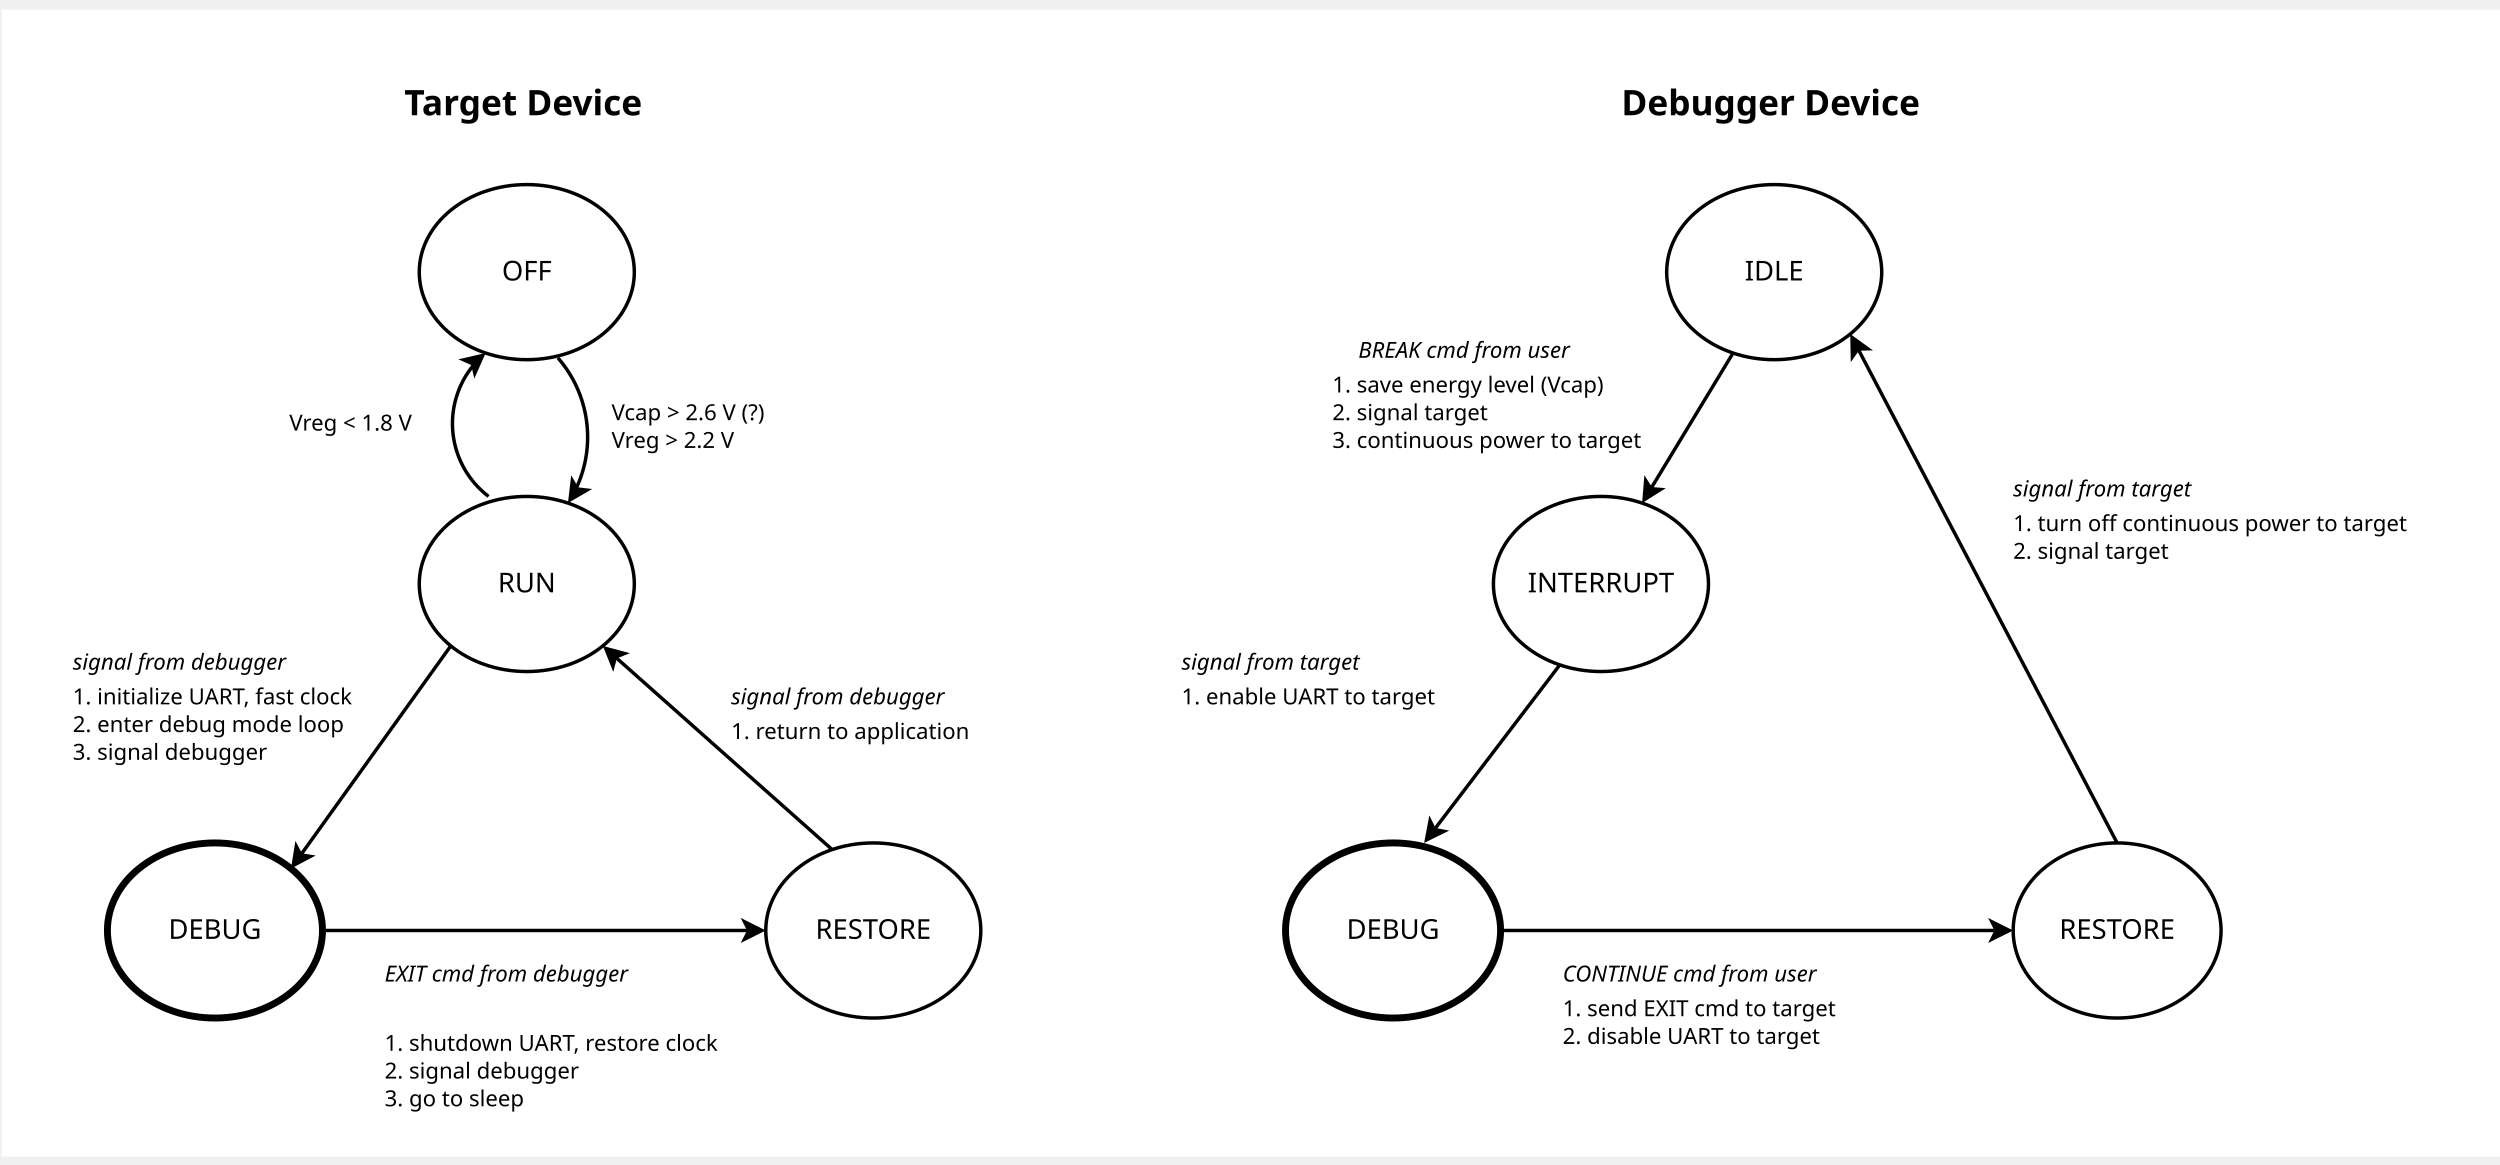
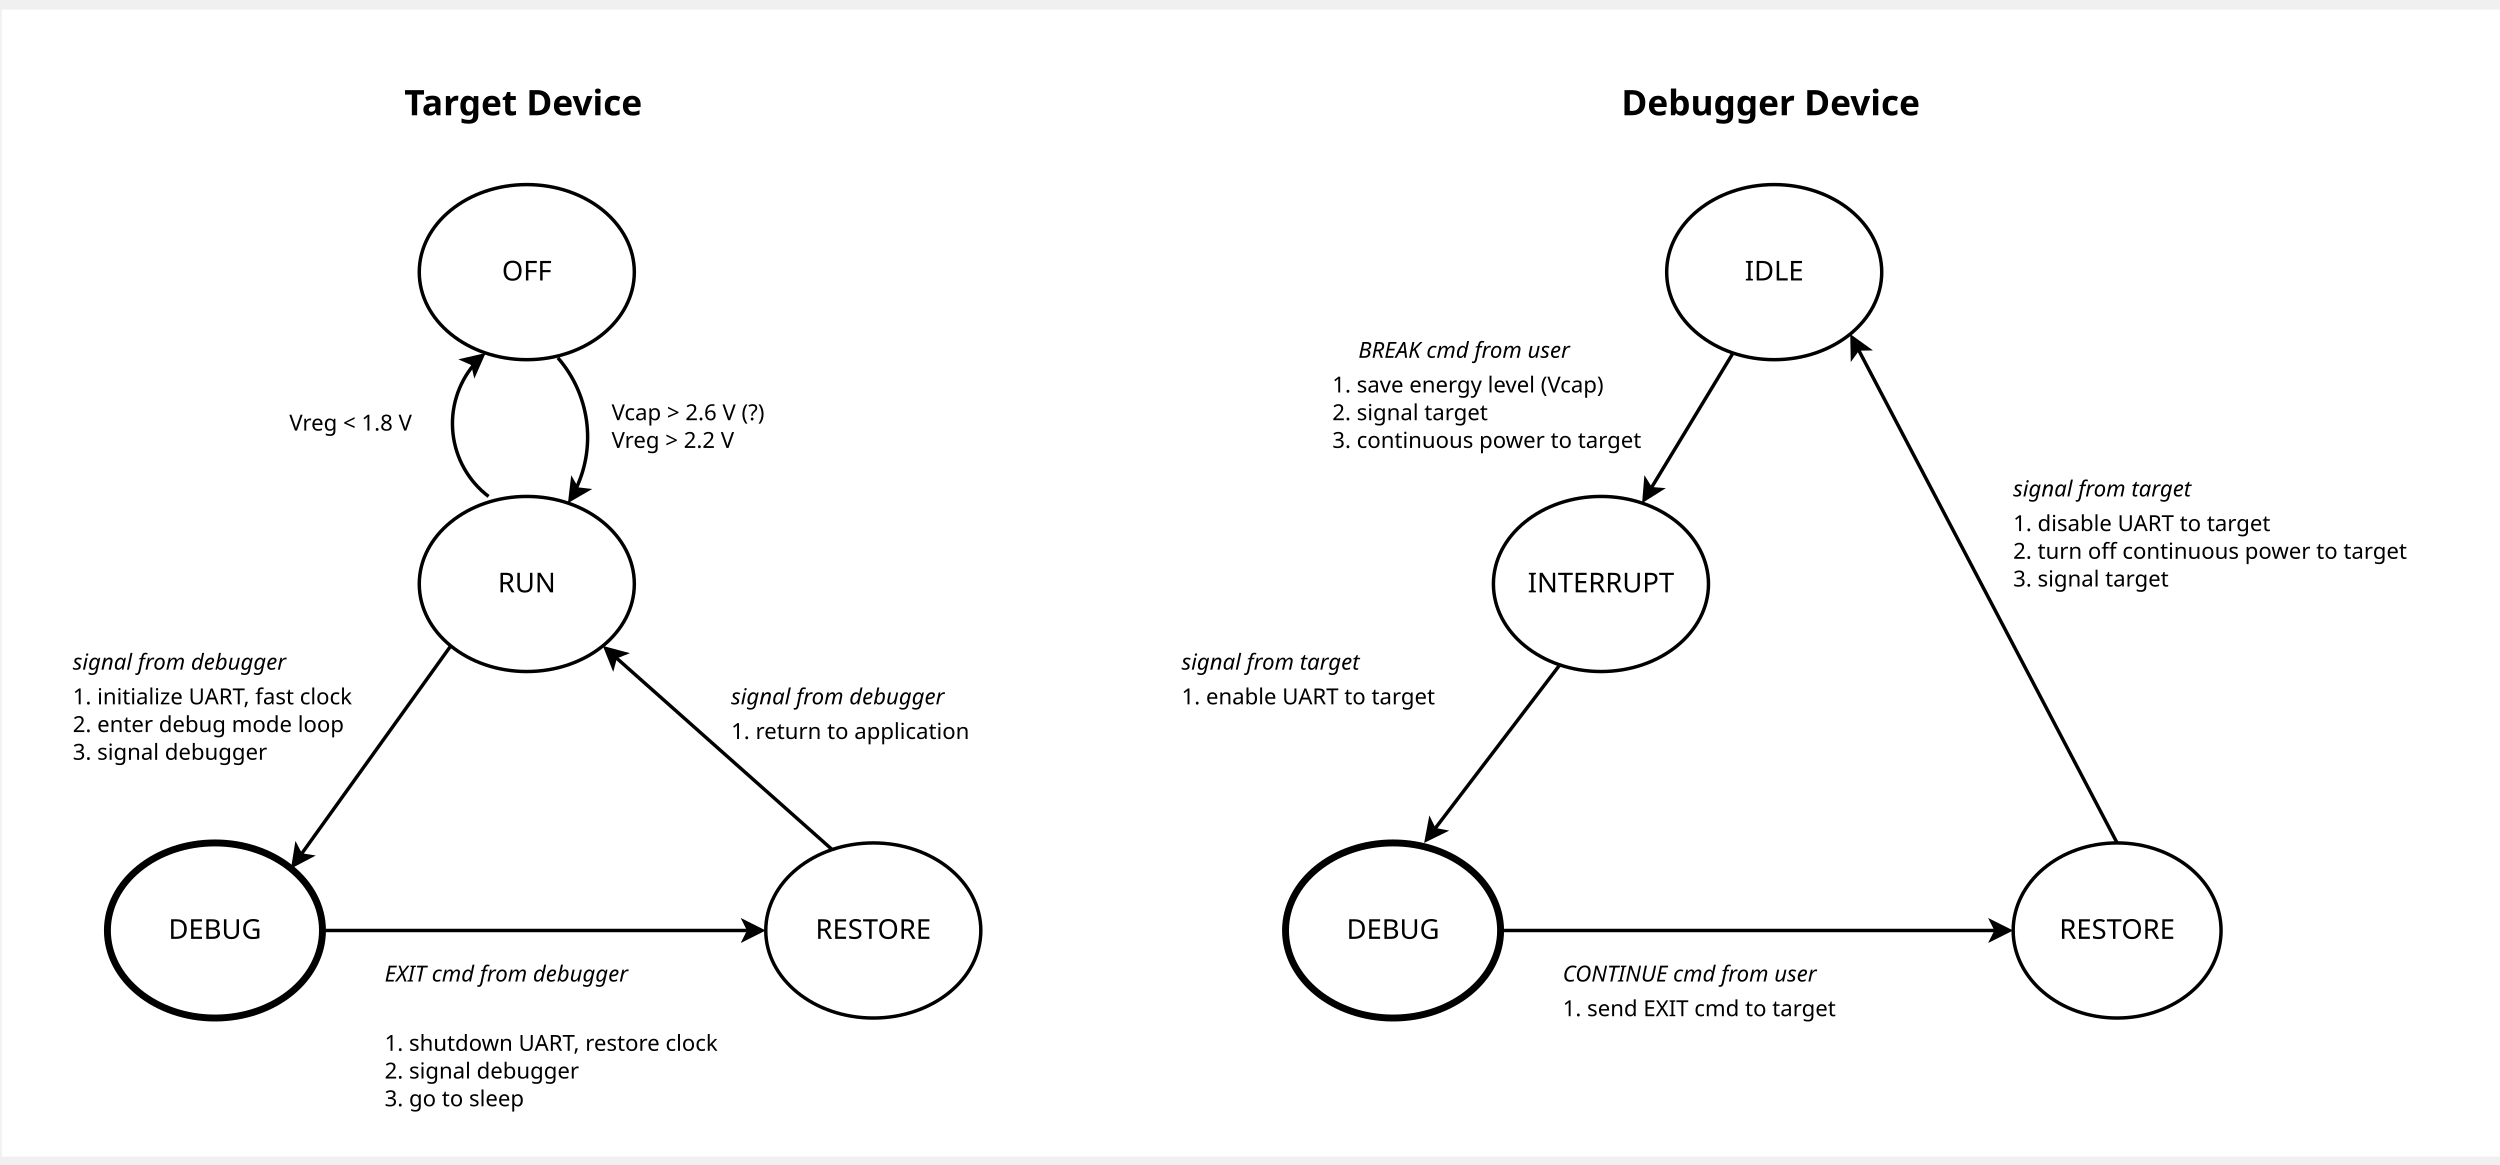
<svg xmlns="http://www.w3.org/2000/svg" width="73cm" height="34cm" viewBox="198 78 1443 663">
  <g>
    <rect style="fill: #ffffff" x="200" y="80" width="1440" height="660" />
    <rect style="fill: none; fill-opacity:0; stroke-width: 2; stroke: #ffffff" x="200" y="80" width="1440" height="660" />
  </g>
  <g>
    <ellipse style="fill: #ffffff" cx="502.067" cy="410.534" rx="62.067" ry="50.534" />
    <ellipse style="fill: none; fill-opacity:0; stroke-width: 2; stroke: #000000" cx="502.067" cy="410.534" rx="62.067" ry="50.534" />
    <text font-size="15.804" style="fill: #000000;text-anchor:middle;font-family:sans-serif;font-style:normal;font-weight:normal" x="502.067" y="415.356">
      <tspan x="502.067" y="415.356">RUN</tspan>
    </text>
  </g>
  <g>
    <ellipse style="fill: #ffffff" cx="502.067" cy="230.534" rx="62.067" ry="50.534" />
    <ellipse style="fill: none; fill-opacity:0; stroke-width: 2; stroke: #000000" cx="502.067" cy="230.534" rx="62.067" ry="50.534" />
    <text font-size="15.804" style="fill: #000000;text-anchor:middle;font-family:sans-serif;font-style:normal;font-weight:normal" x="502.067" y="235.356">
      <tspan x="502.067" y="235.356">OFF</tspan>
    </text>
  </g>
  <g>
    <ellipse style="fill: #ffffff" cx="322.067" cy="610.534" rx="62.067" ry="50.534" />
    <ellipse style="fill: none; fill-opacity:0; stroke-width: 4; stroke: #000000" cx="322.067" cy="610.534" rx="62.067" ry="50.534" />
    <text font-size="15.804" style="fill: #000000;text-anchor:middle;font-family:sans-serif;font-style:normal;font-weight:normal" x="322.067" y="615.356">
      <tspan x="322.067" y="615.356">DEBUG</tspan>
    </text>
  </g>
  <g>
    <ellipse style="fill: #ffffff" cx="702.067" cy="610.534" rx="62.067" ry="50.534" />
    <ellipse style="fill: none; fill-opacity:0; stroke-width: 2; stroke: #000000" cx="702.067" cy="610.534" rx="62.067" ry="50.534" />
    <text font-size="15.804" style="fill: #000000;text-anchor:middle;font-family:sans-serif;font-style:normal;font-weight:normal" x="702.067" y="615.356">
      <tspan x="702.067" y="615.356">RESTORE</tspan>
    </text>
  </g>
  <g>
    <ellipse style="fill: #ffffff" cx="1122.07" cy="410.534" rx="62.067" ry="50.534" />
    <ellipse style="fill: none; fill-opacity:0; stroke-width: 2; stroke: #000000" cx="1122.07" cy="410.534" rx="62.067" ry="50.534" />
    <text font-size="15.804" style="fill: #000000;text-anchor:middle;font-family:sans-serif;font-style:normal;font-weight:normal" x="1122.07" y="415.356">
      <tspan x="1122.07" y="415.356">INTERRUPT</tspan>
    </text>
  </g>
  <g>
    <ellipse style="fill: #ffffff" cx="1222.07" cy="230.534" rx="62.067" ry="50.534" />
    <ellipse style="fill: none; fill-opacity:0; stroke-width: 2; stroke: #000000" cx="1222.07" cy="230.534" rx="62.067" ry="50.534" />
    <text font-size="15.804" style="fill: #000000;text-anchor:middle;font-family:sans-serif;font-style:normal;font-weight:normal" x="1222.07" y="235.356">
      <tspan x="1222.07" y="235.356">IDLE</tspan>
    </text>
  </g>
  <g>
    <ellipse style="fill: #ffffff" cx="1002.07" cy="610.534" rx="62.067" ry="50.534" />
    <ellipse style="fill: none; fill-opacity:0; stroke-width: 4; stroke: #000000" cx="1002.07" cy="610.534" rx="62.067" ry="50.534" />
    <text font-size="15.804" style="fill: #000000;text-anchor:middle;font-family:sans-serif;font-style:normal;font-weight:normal" x="1002.07" y="615.356">
      <tspan x="1002.07" y="615.356">DEBUG</tspan>
    </text>
  </g>
  <g>
    <ellipse style="fill: #ffffff" cx="1420" cy="610.534" rx="60" ry="50.534" />
    <ellipse style="fill: none; fill-opacity:0; stroke-width: 2; stroke: #000000" cx="1420" cy="610.534" rx="60" ry="50.534" />
    <text font-size="15.804" style="fill: #000000;text-anchor:middle;font-family:sans-serif;font-style:normal;font-weight:normal" x="1420" y="615.356">
      <tspan x="1420" y="615.356">RESTORE</tspan>
    </text>
  </g>
  <text font-size="12.8" style="fill: #000000;text-anchor:start;font-family:sans-serif;font-style:normal;font-weight:normal" x="551" y="316">
    <tspan x="551" y="316">Vcap &gt; 2.6 V (?)</tspan>
    <tspan x="551" y="332">Vreg &gt; 2.2 V</tspan>
  </text>
  <g>
    <path style="fill: none; fill-opacity:0; stroke-width: 2; stroke: #000000" d="M 471.495,283.997 A 52.846,52.846 0 0 0 480,360" />
    <polygon style="fill: #000000" points="476.593,278.645 472.074,288.872 470.814,283.425 465.7,281.166 " />
    <polygon style="fill: none; fill-opacity:0; stroke-width: 2; stroke: #000000" points="476.593,278.645 472.074,288.872 470.814,283.425 465.7,281.166 " />
  </g>
  <g>
    <path style="fill: none; fill-opacity:0; stroke-width: 2; stroke: #000000" d="M 530.541,355.412 A 69.509,69.509 0 0 0 520,280" />
    <polygon style="fill: #000000" points="527.045,361.976 528.343,350.871 531.155,355.702 536.708,356.35 " />
    <polygon style="fill: none; fill-opacity:0; stroke-width: 2; stroke: #000000" points="527.045,361.976 528.343,350.871 531.155,355.702 536.708,356.35 " />
  </g>
  <text font-size="12.8" style="fill: #000000;text-anchor:start;font-family:sans-serif;font-style:normal;font-weight:normal" x="365" y="322">
    <tspan x="365" y="322">Vreg &lt; 1.8 V</tspan>
  </text>
  <g>
    <line style="fill: none; fill-opacity:0; stroke-width: 2; stroke: #000000" x1="458.18" y1="446.266" x2="371.632" y2="566.89" />
    <polygon style="fill: #000000" points="367.26,572.983 369.027,561.943 371.632,566.89 377.152,567.773 " />
    <polygon style="fill: none; fill-opacity:0; stroke-width: 2; stroke: #000000" points="367.26,572.983 369.027,561.943 371.632,566.89 377.152,567.773 " />
  </g>
  <text font-size="12.8" style="fill: #000000;text-anchor:start;font-family:sans-serif;font-style:normal;font-weight:normal" x="240" y="480">
    <tspan x="240" y="480">1. initialize UART, fast clock</tspan>
    <tspan x="240" y="496">2. enter debug mode loop</tspan>
    <tspan x="240" y="512">3. signal debugger</tspan>
  </text>
  <text font-size="20.32" style="fill: #000000;text-anchor:middle;font-family:sans-serif;font-style:normal;font-weight:700" x="500" y="140">
    <tspan x="500" y="140">Target Device</tspan>
  </text>
  <text font-size="20.32" style="fill: #000000;text-anchor:middle;font-family:sans-serif;font-style:normal;font-weight:700" x="1220" y="140">
    <tspan x="1220" y="140">Debugger Device</tspan>
  </text>
  <g>
    <line style="fill: none; fill-opacity:0; stroke-width: 2; stroke: #000000" x1="384.134" y1="610.534" x2="630.264" y2="610.534" />
    <polygon style="fill: #000000" points="637.764,610.534 627.764,615.534 630.264,610.534 627.764,605.534 " />
    <polygon style="fill: none; fill-opacity:0; stroke-width: 2; stroke: #000000" points="637.764,610.534 627.764,615.534 630.264,610.534 627.764,605.534 " />
  </g>
  <text font-size="12.8" style="fill: #000000;text-anchor:start;font-family:sans-serif;font-style:italic;font-weight:normal" x="420" y="640">
    <tspan x="420" y="640">EXIT cmd from debugger</tspan>
  </text>
  <text font-size="12.8" style="fill: #000000;text-anchor:start;font-family:sans-serif;font-style:normal;font-weight:normal" x="420" y="680">
    <tspan x="420" y="680">1. shutdown UART, restore clock</tspan>
    <tspan x="420" y="696">2. signal debugger</tspan>
    <tspan x="420" y="712">3. go to sleep</tspan>
  </text>
  <text font-size="12.8" style="fill: #000000;text-anchor:start;font-family:sans-serif;font-style:italic;font-weight:normal" x="240" y="460">
    <tspan x="240" y="460">signal from debugger</tspan>
  </text>
  <g>
    <line style="fill: none; fill-opacity:0; stroke-width: 2; stroke: #000000" x1="678.316" y1="563.846" x2="553.235" y2="452.732" />
    <polygon style="fill: #000000" points="547.628,447.751 558.425,450.654 553.235,452.732 551.783,458.13 " />
    <polygon style="fill: none; fill-opacity:0; stroke-width: 2; stroke: #000000" points="547.628,447.751 558.425,450.654 553.235,452.732 551.783,458.13 " />
  </g>
  <text font-size="12.8" style="fill: #000000;text-anchor:start;font-family:sans-serif;font-style:italic;font-weight:normal" x="620" y="480">
    <tspan x="620" y="480">signal from debugger</tspan>
  </text>
  <text font-size="12.8" style="fill: #000000;text-anchor:start;font-family:sans-serif;font-style:normal;font-weight:normal" x="620" y="500">
    <tspan x="620" y="500">1. return to application</tspan>
  </text>
  <g>
    <line style="fill: none; fill-opacity:0; stroke-width: 2; stroke: #000000" x1="1198.32" y1="277.22" x2="1150.87" y2="355.52" />
    <polygon style="fill: #000000" points="1146.98,361.934 1147.89,350.79 1150.87,355.52 1156.44,355.973 " />
    <polygon style="fill: none; fill-opacity:0; stroke-width: 2; stroke: #000000" points="1146.98,361.934 1147.89,350.79 1150.87,355.52 1156.44,355.973 " />
  </g>
  <text font-size="12.8" style="fill: #000000;text-anchor:start;font-family:sans-serif;font-style:italic;font-weight:normal" x="982" y="280">
    <tspan x="982" y="280">BREAK cmd from user</tspan>
  </text>
  <text font-size="12.8" style="fill: #000000;text-anchor:start;font-family:sans-serif;font-style:normal;font-weight:normal" x="967" y="300">
    <tspan x="967" y="300">1. save energy level (Vcap)</tspan>
    <tspan x="967" y="316">2. signal target</tspan>
    <tspan x="967" y="332">3. continuous power to target</tspan>
  </text>
  <g>
    <line style="fill: none; fill-opacity:0; stroke-width: 2; stroke: #000000" x1="1098.32" y1="457.22" x2="1025.9" y2="552.256" />
    <polygon style="fill: #000000" points="1021.36,558.221 1023.44,547.237 1025.9,552.256 1031.39,553.298 " />
    <polygon style="fill: none; fill-opacity:0; stroke-width: 2; stroke: #000000" points="1021.36,558.221 1023.44,547.237 1025.9,552.256 1031.39,553.298 " />
  </g>
  <text font-size="12.8" style="fill: #000000;text-anchor:start;font-family:sans-serif;font-style:italic;font-weight:normal" x="880" y="460">
    <tspan x="880" y="460">signal from target</tspan>
  </text>
  <text font-size="12.8" style="fill: #000000;text-anchor:start;font-family:sans-serif;font-style:normal;font-weight:normal" x="880" y="480">
    <tspan x="880" y="480">1. enable UART to target</tspan>
  </text>
  <g>
    <line style="fill: none; fill-opacity:0; stroke-width: 2; stroke: #000000" x1="1066.13" y1="610.534" x2="1350.26" y2="610.534" />
    <polygon style="fill: #000000" points="1357.76,610.534 1347.76,615.534 1350.26,610.534 1347.76,605.534 " />
    <polygon style="fill: none; fill-opacity:0; stroke-width: 2; stroke: #000000" points="1357.76,610.534 1347.76,615.534 1350.26,610.534 1347.76,605.534 " />
  </g>
  <text font-size="12.8" style="fill: #000000;text-anchor:start;font-family:sans-serif;font-style:italic;font-weight:normal" x="1100" y="640">
    <tspan x="1100" y="640">CONTINUE cmd from user</tspan>
  </text>
  <text font-size="12.8" style="fill: #000000;text-anchor:start;font-family:sans-serif;font-style:normal;font-weight:normal" x="1100" y="660">
    <tspan x="1100" y="660">1. send EXIT cmd to target</tspan>
-     <tspan x="1100" y="676">2. disable UART to target</tspan>
  </text>
  <g>
    <line style="fill: none; fill-opacity:0; stroke-width: 2; stroke: #000000" x1="1420" y1="560" x2="1270.48" y2="274.888" />
    <polygon style="fill: #000000" points="1266.99,268.246 1276.07,274.78 1270.48,274.888 1267.21,279.425 " />
    <polygon style="fill: none; fill-opacity:0; stroke-width: 2; stroke: #000000" points="1266.99,268.246 1276.07,274.78 1270.48,274.888 1267.21,279.425 " />
  </g>
  <text font-size="12.8" style="fill: #000000;text-anchor:start;font-family:sans-serif;font-style:italic;font-weight:normal" x="1360" y="360">
    <tspan x="1360" y="360">signal from target</tspan>
  </text>
  <text font-size="12.8" style="fill: #000000;text-anchor:start;font-family:sans-serif;font-style:normal;font-weight:normal" x="1360" y="380">
-     <tspan x="1360" y="380">1. turn off continuous power to target</tspan>
-     <tspan x="1360" y="396">2. signal target</tspan>
+     <tspan x="1360" y="380">1. disable UART to target</tspan>
+     <tspan x="1360" y="396">2. turn off continuous power to target</tspan>
+     <tspan x="1360" y="412">3. signal target</tspan>
  </text>
</svg>
